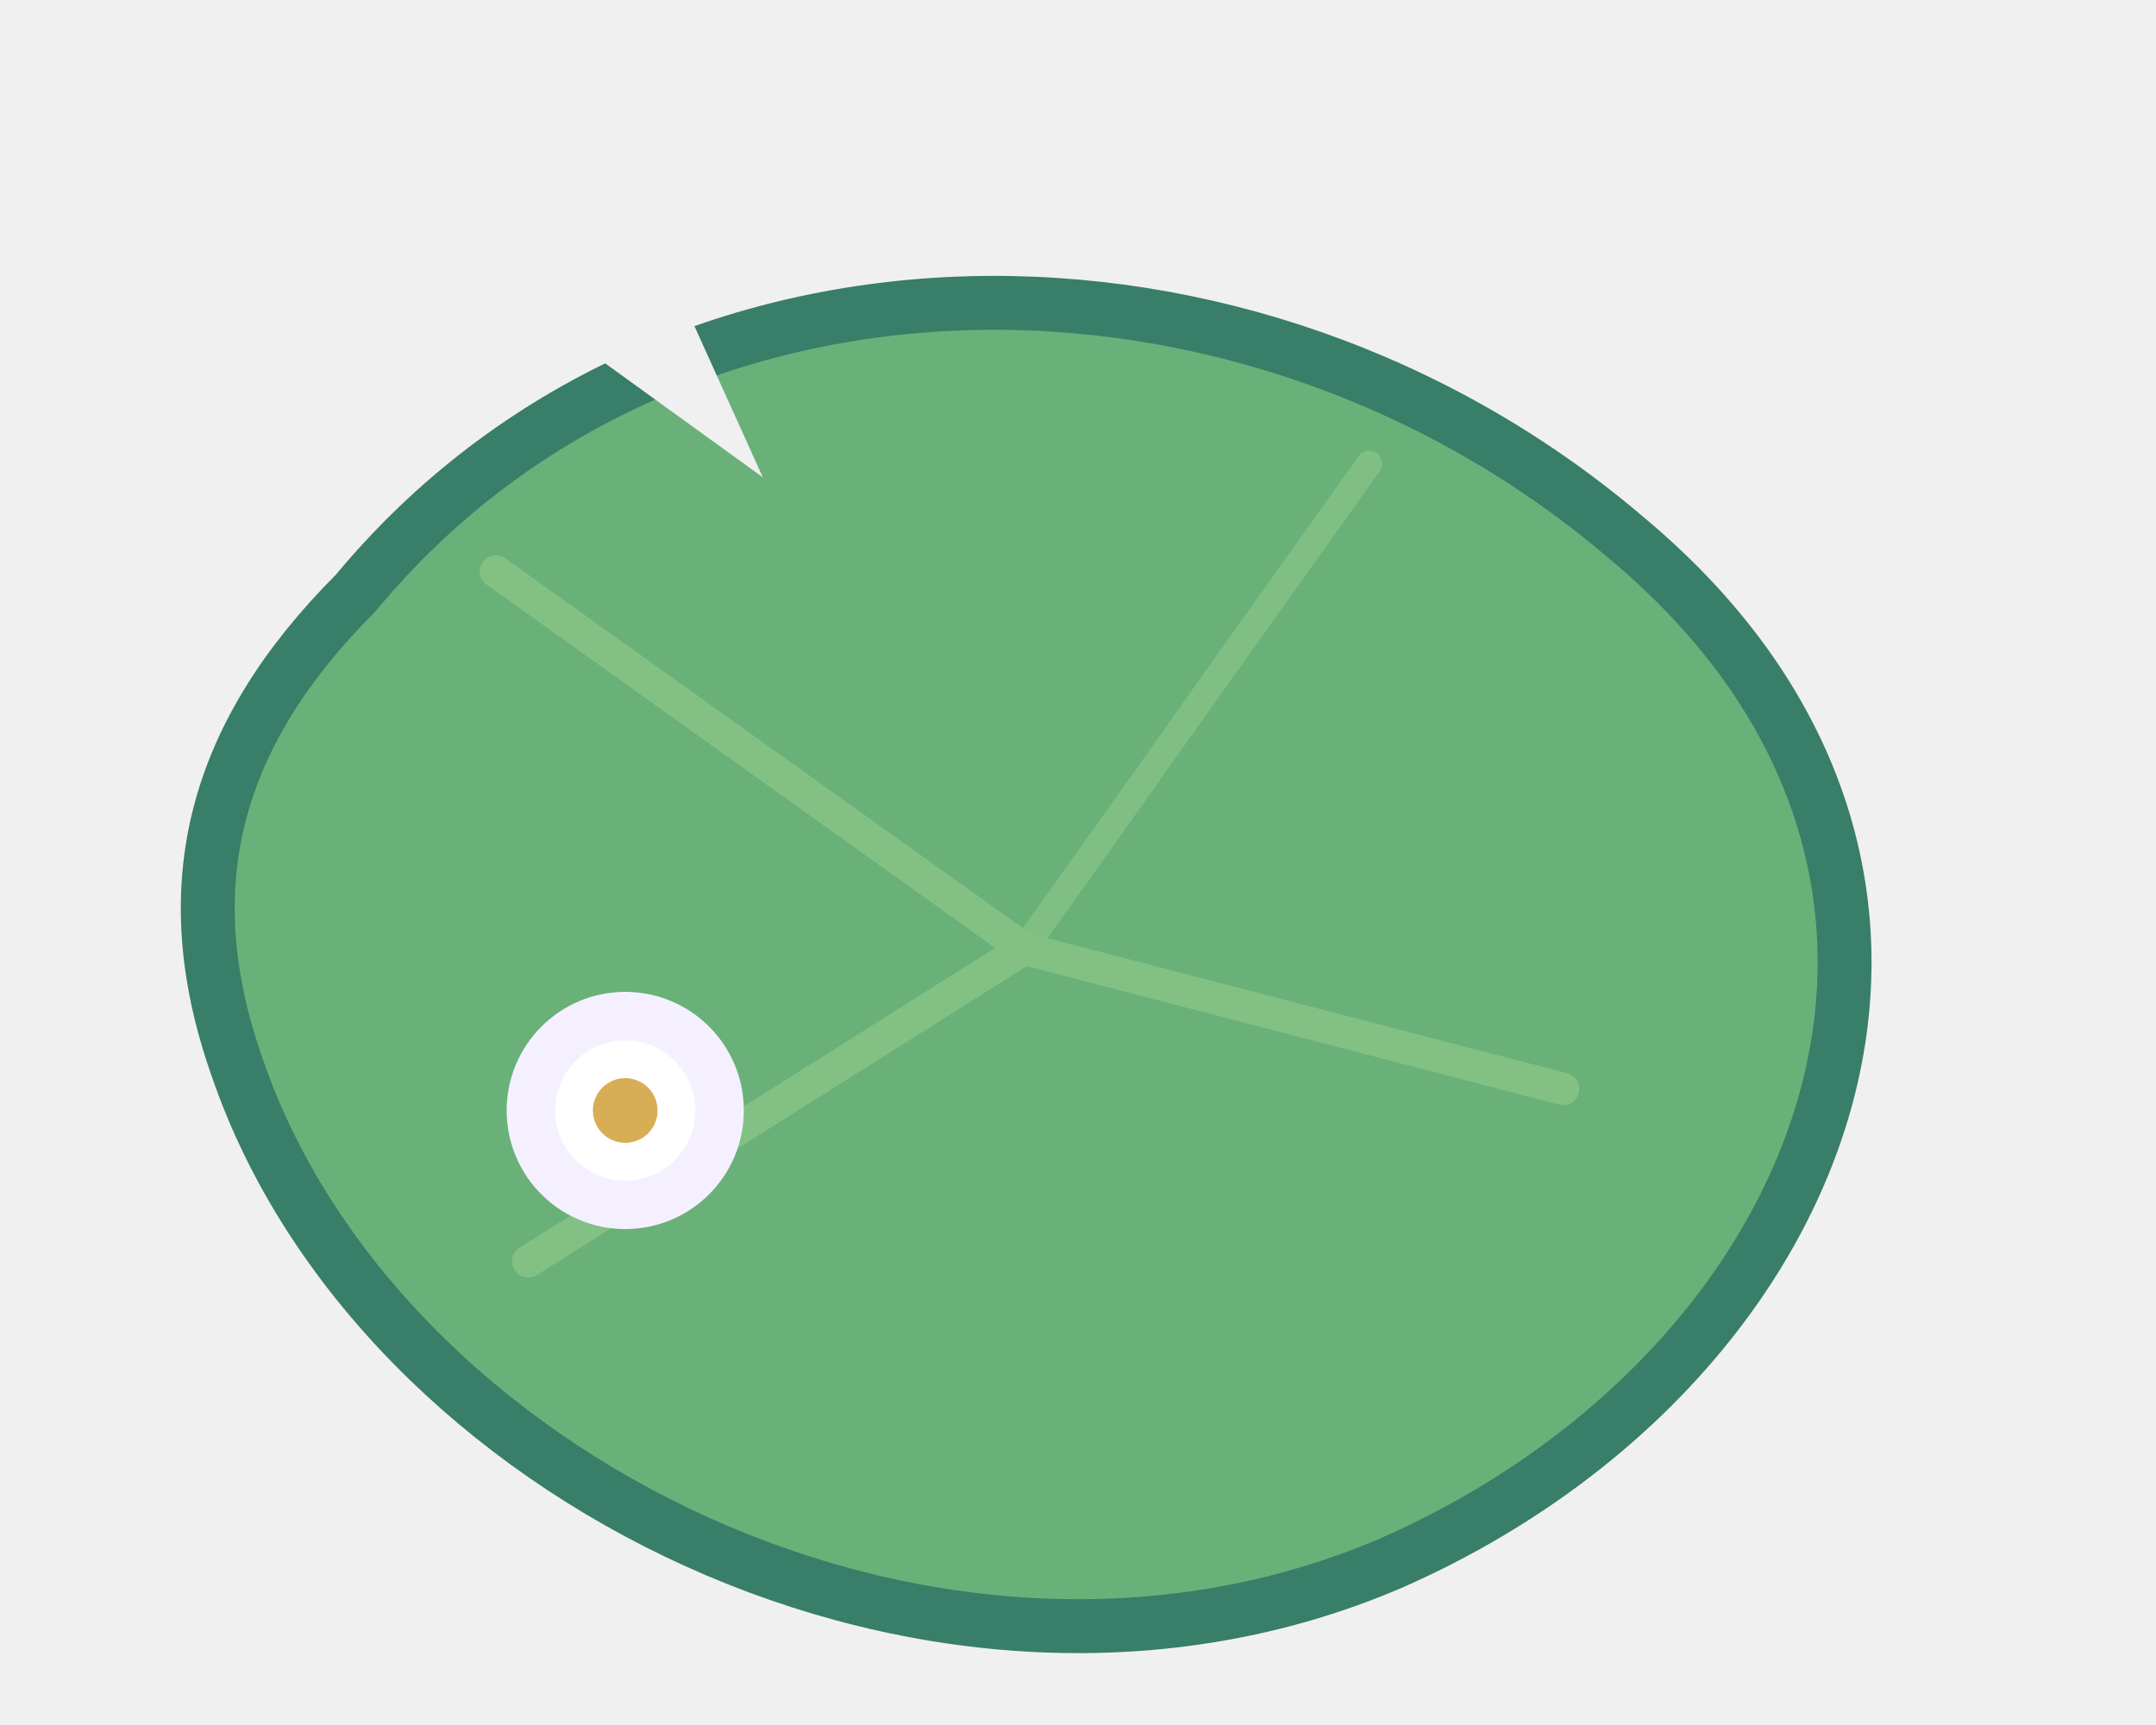
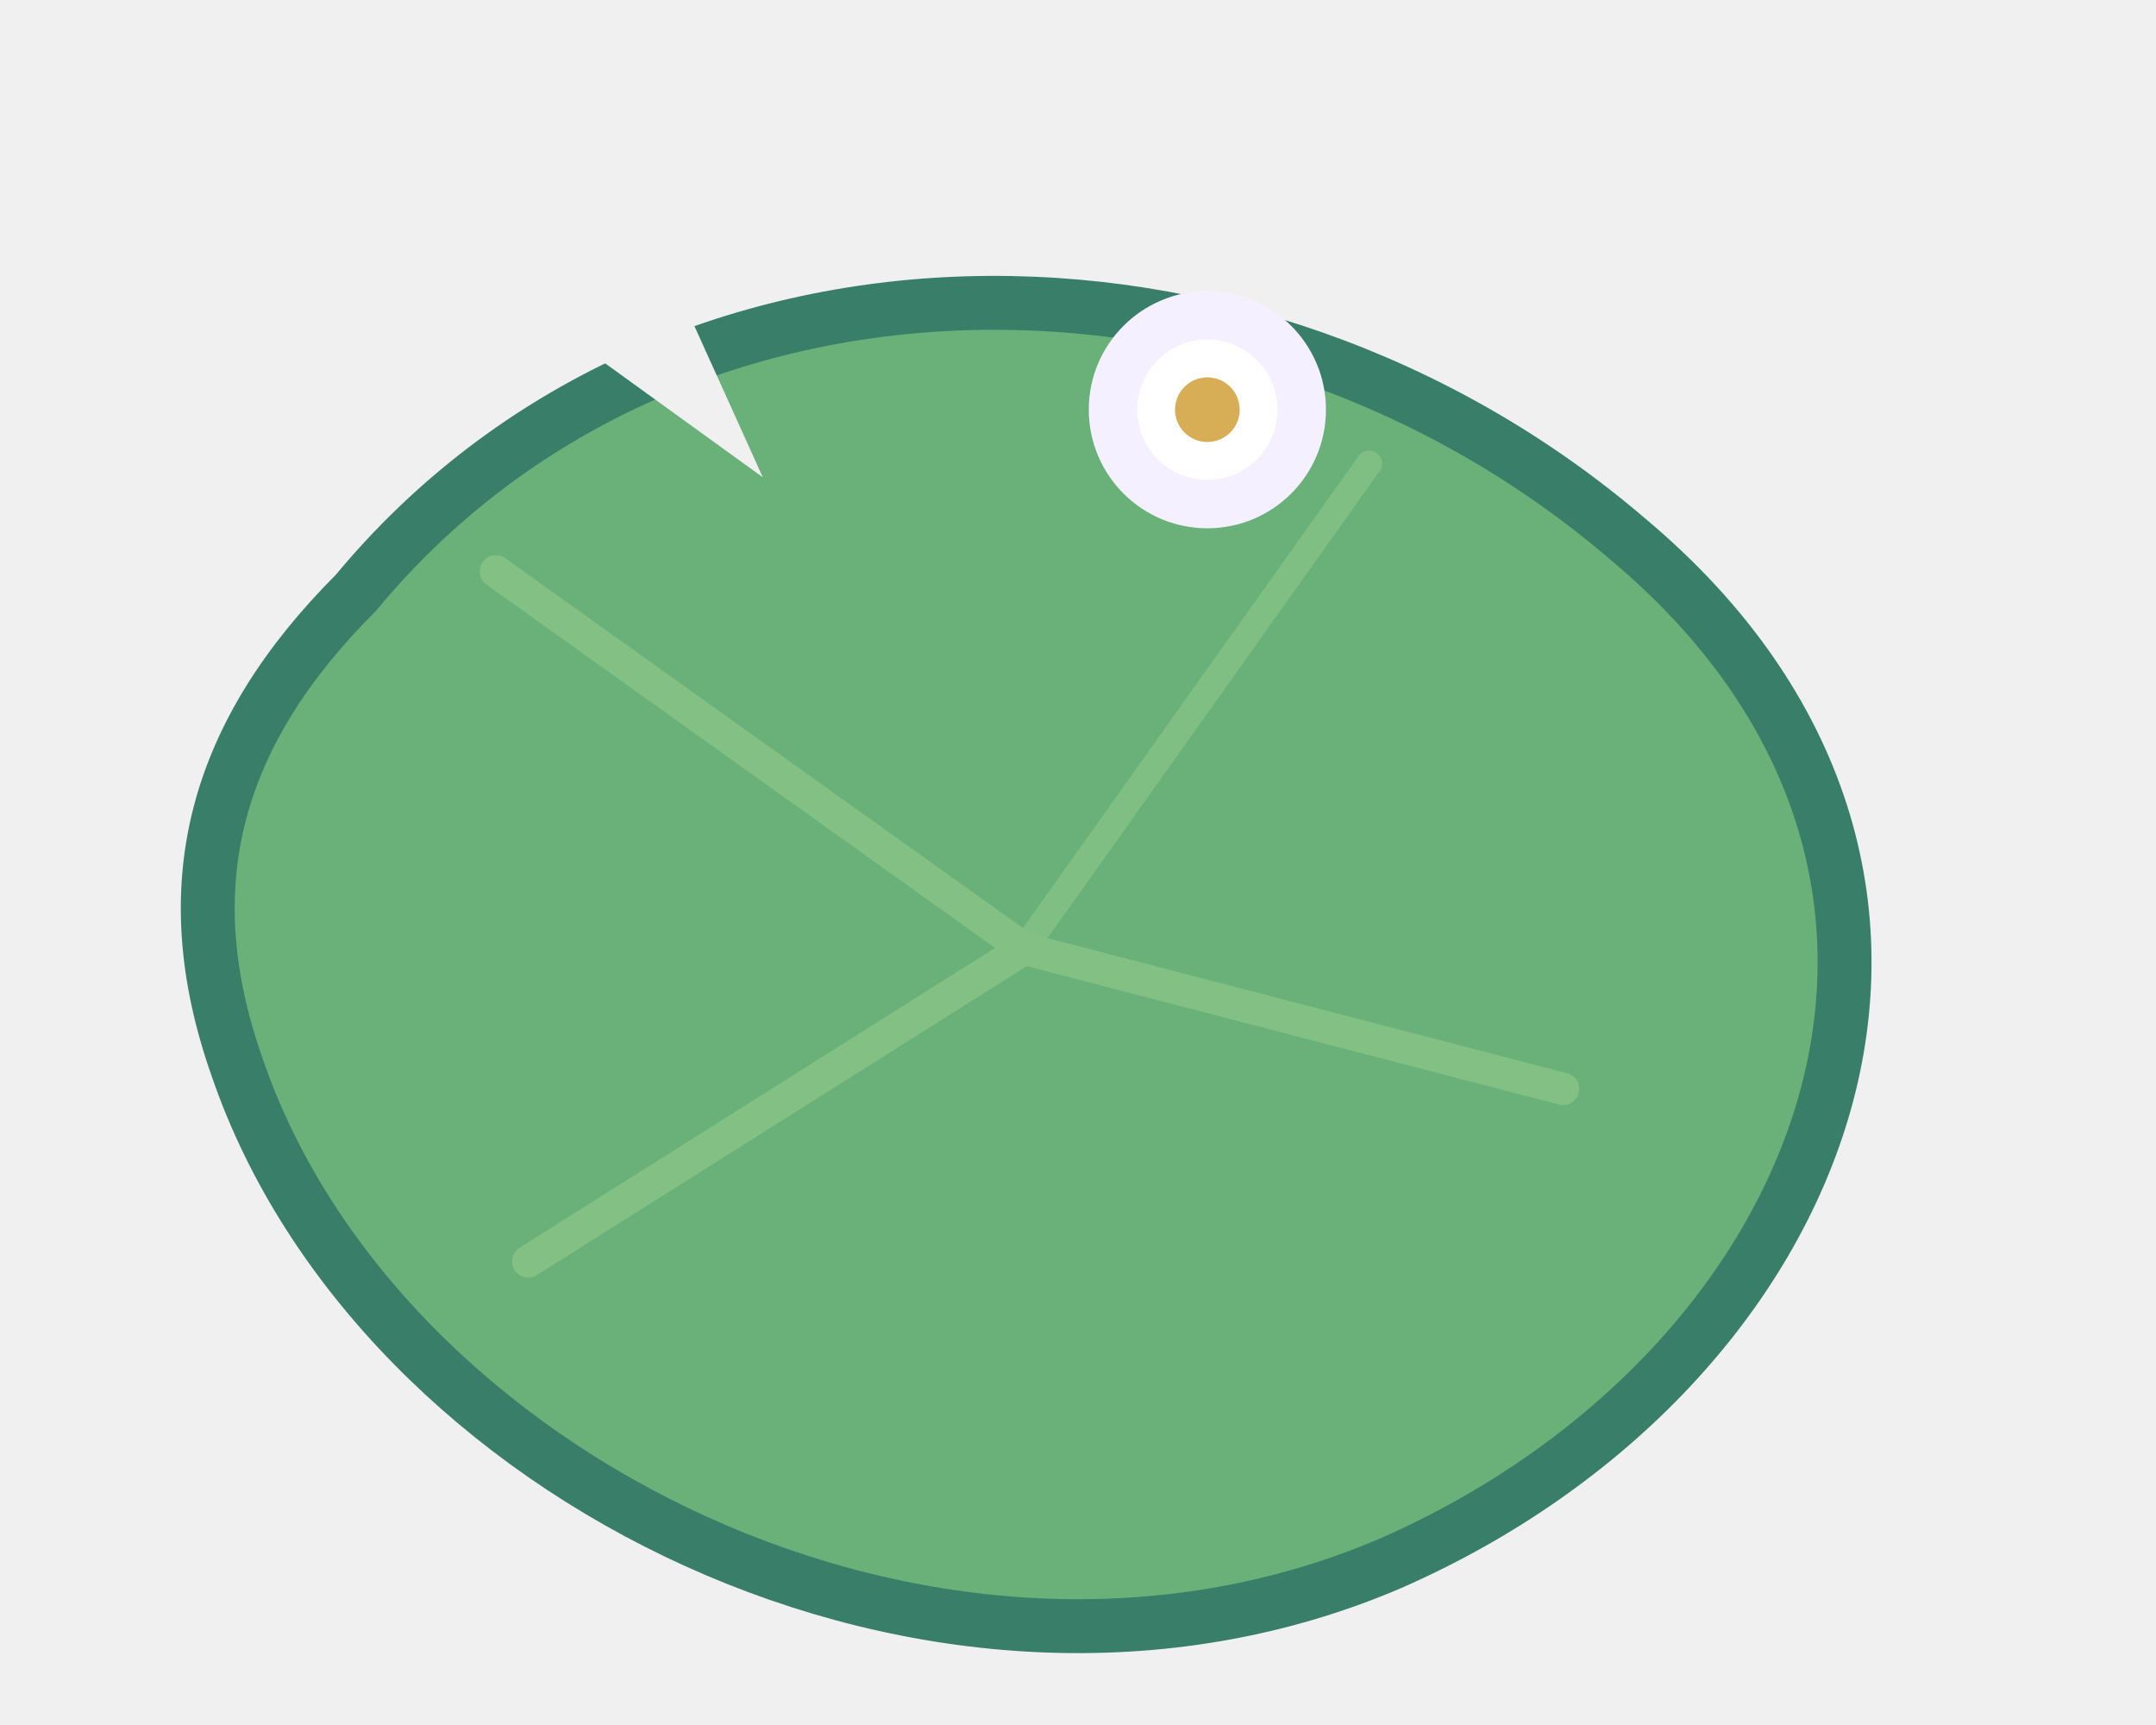
<svg xmlns="http://www.w3.org/2000/svg" viewBox="0 0 200 160" preserveAspectRatio="xMidYMid meet" aria-hidden="true" focusable="false" class="theme-object" data-variant-silhouette="5" data-variant-palette="3" data-variant-orientation="9" data-variant-notch="4" data-variant-vein="0" data-variant-accent="2" data-visual-axis="orientation" data-visual-value="9" data-visual-scope="self">
  <defs>
    <mask id="mask" maskUnits="userSpaceOnUse" x="0" y="0" width="200" height="160">
      <rect width="200" height="160" fill="white" />
      <path data-visual-axis="notch" data-visual-value="4" data-visual-scope="self" d="M145 88L194 65L194 92Z" fill="black" transform="rotate(241 95 88)" />
    </mask>
  </defs>
  <g data-visual-axis="palette" data-visual-value="3">
    <g mask="url(#mask)">
      <path data-visual-axis="silhouette" data-visual-value="5" data-visual-scope="self" d="M33 55C62 20 116 20 151 50C188 81 170 127 129 145C87 163 35 137 22 99C16 82 20 68 33 55Z" fill="rgb(105, 177, 121)" stroke="rgb(56, 126, 105)" stroke-width="5" />
      <g data-visual-axis="vein" data-visual-value="0" opacity=".28">
        <path class="theme-detail" d="M95 88L46 53M95 88L49 117M95 88L145 101" stroke="#c3e99e" stroke-width="3" fill="none" stroke-linecap="round" />
        <path class="theme-detail" d="M95 88L127 43" stroke="#c3e99e" stroke-width="2.4" fill="none" stroke-linecap="round" opacity=".9" />
      </g>
    </g>
    <g data-visual-axis="accent" data-visual-value="2">
-       <g class="theme-detail theme-detail-accent" transform="translate(58 103)">
+       <g class="theme-detail theme-detail-accent" transform="translate(112 38)">
        <circle r="11" fill="#f5f0ff" />
        <circle r="6.5" fill="#fff" />
        <circle r="3" fill="#d7ae55" />
      </g>
    </g>
  </g>
  <rect data-theme-content-area="content" x="48" y="52" width="104" height="72" fill="none" stroke="none" />
</svg>
